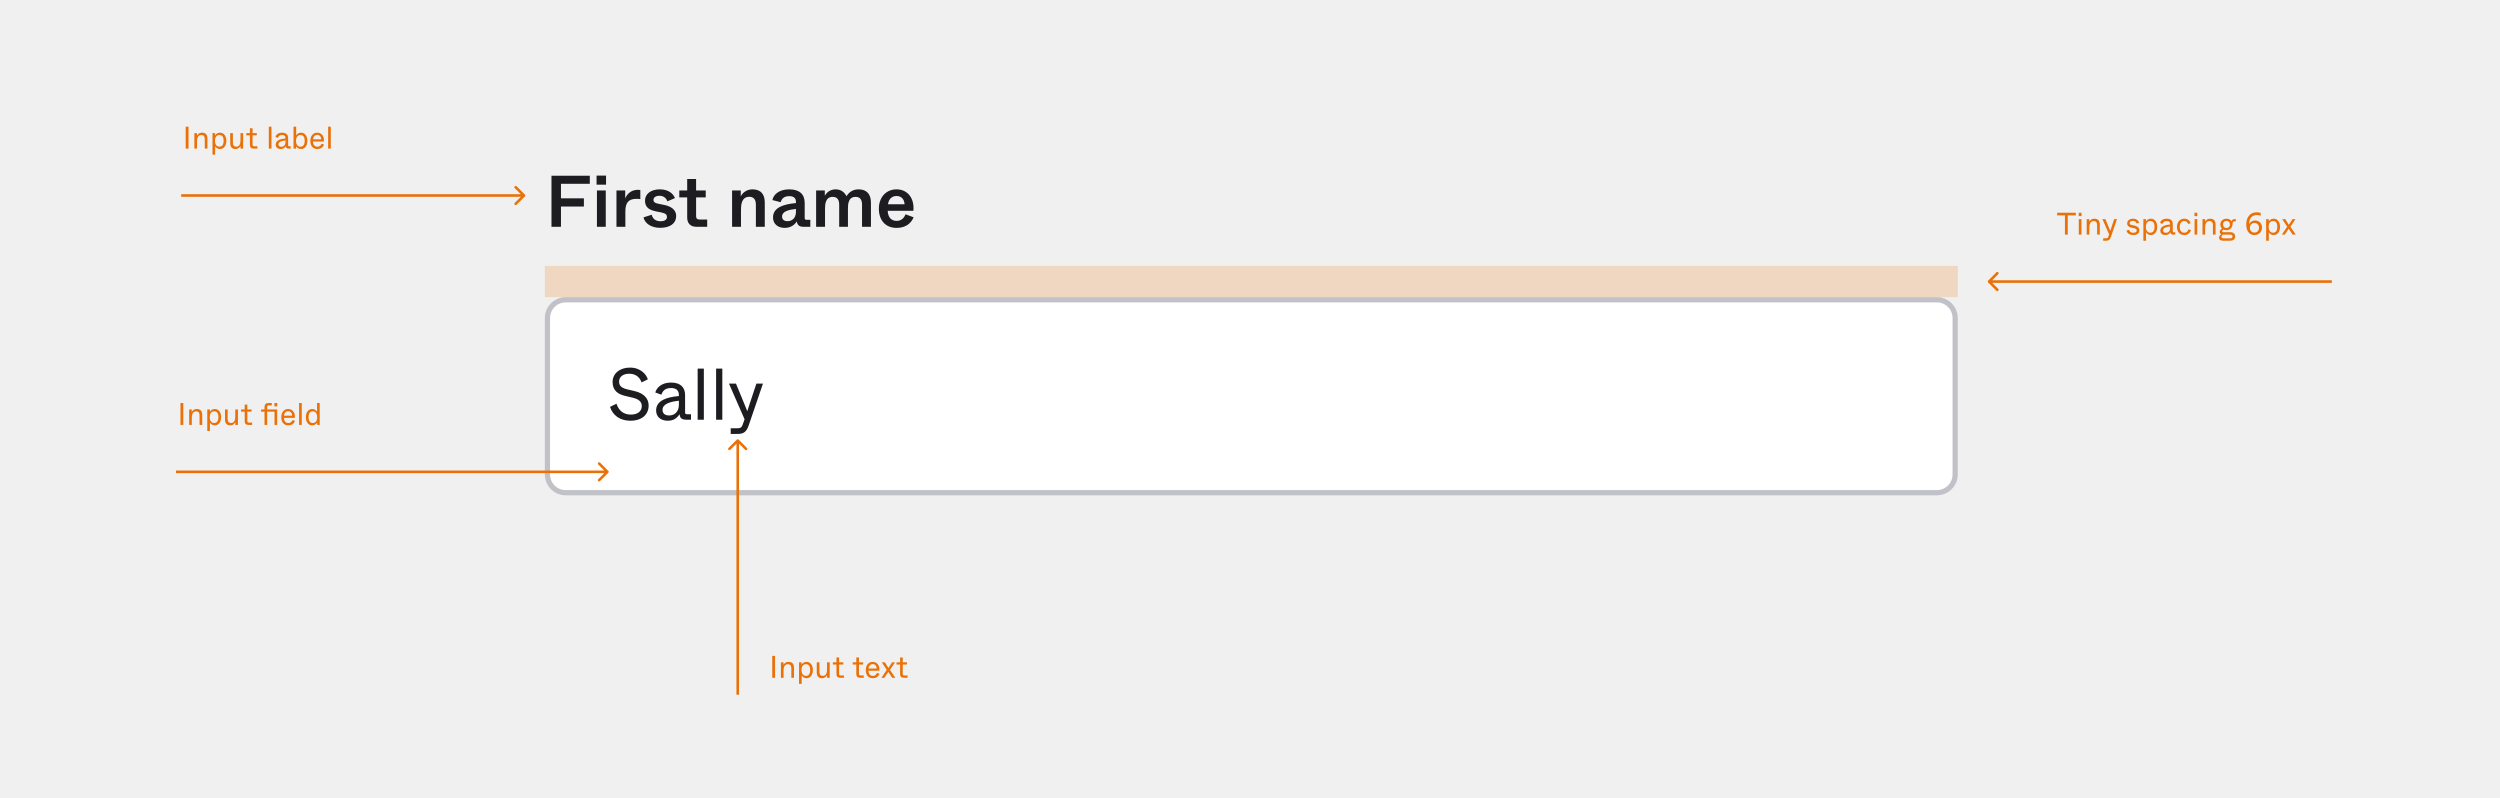
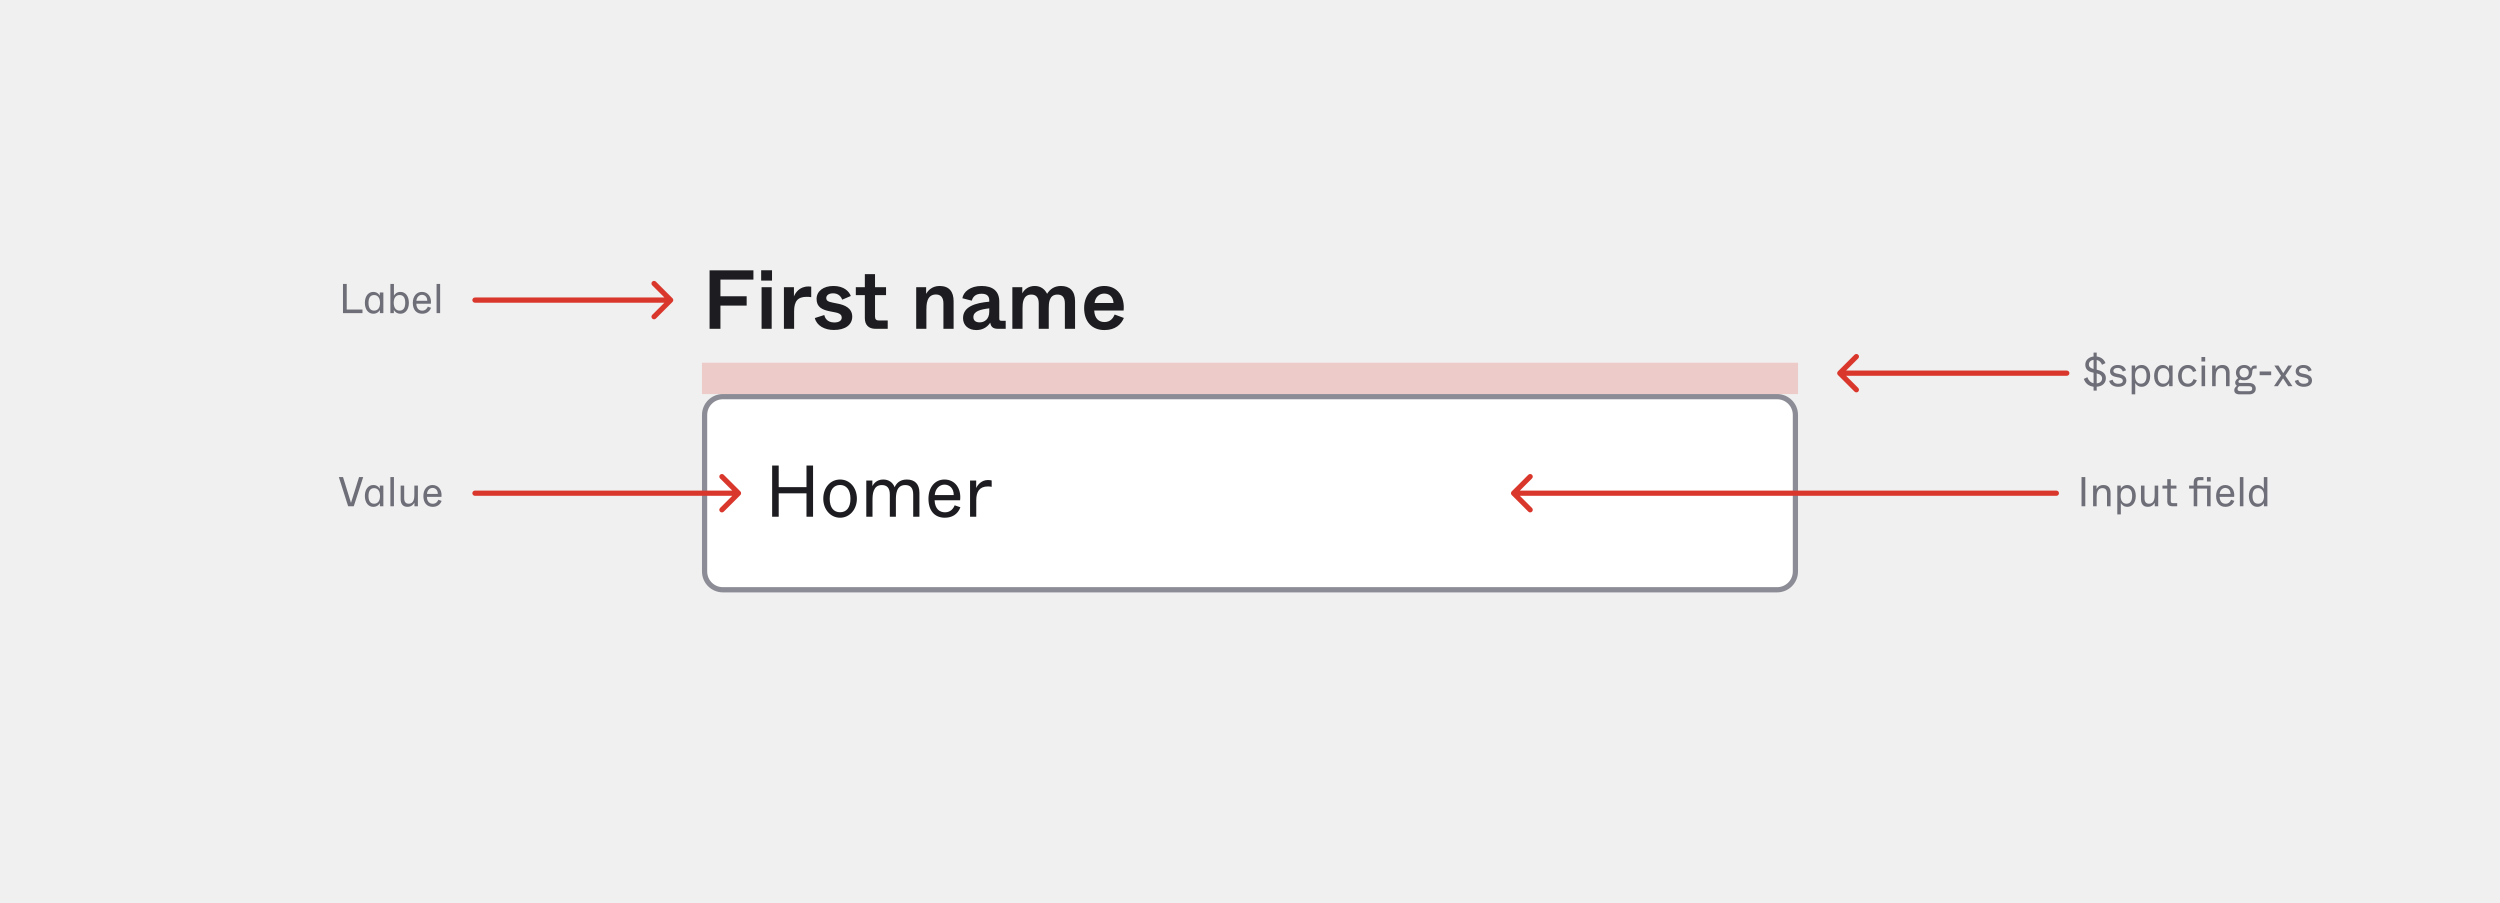
- <svg xmlns="http://www.w3.org/2000/svg" viewBox="0 0 959 306" fill="none">
-   <rect x="210" y="115" width="540" height="74" rx="7" fill="#fff" />
-   <path d="M241.792 161.392C246.328 161.392 248.82 158.956 248.82 155.54C248.82 152.572 246.58 150.752 243.444 150.024L240.7 149.38C238.488 148.848 237.48 148.064 237.48 146.384C237.48 144.62 238.936 143.36 241.344 143.36C244.536 143.36 245.684 145.488 246.104 146.692L248.512 145.516C247.952 143.696 245.824 141.008 241.652 141.008C237.676 141.008 234.988 143.332 234.988 146.524C234.988 149.8 237.004 151.228 239.916 151.9L242.548 152.516C244.984 153.076 246.188 154.056 246.188 155.764C246.188 157.724 244.648 159.04 241.96 159.04C238.88 159.04 237.256 157.164 236.472 154.868L234.008 156.072C234.96 159.124 237.62 161.392 241.792 161.392ZM256.163 161.392C258.319 161.392 259.635 160.468 260.671 158.9C260.839 160.048 261.147 161 263.247 161H265.067V158.9H263.611C262.967 158.9 262.799 158.732 262.799 158.088V151.508C262.799 148.652 261.091 146.748 257.395 146.748C253.783 146.748 251.879 148.708 251.375 150.556L253.699 151.396C254.063 150.36 254.819 148.848 257.367 148.848C259.495 148.848 260.419 149.856 260.419 151.536V151.928C255.911 152.292 251.683 153.608 251.683 157.416C251.683 159.88 253.419 161.392 256.163 161.392ZM256.723 159.376C254.987 159.376 254.147 158.536 254.147 157.22C254.147 154.952 257.031 154.084 260.419 153.72V155.26C260.419 158.144 258.543 159.376 256.723 159.376ZM267.618 161H269.998V141.4H267.618V161ZM274.7 161H277.08V141.4H274.7V161ZM290.154 147.14L287.634 154.728C287.074 156.408 286.906 156.912 286.654 157.724C286.374 156.996 286.15 156.436 285.282 154.336L282.314 147.14H279.626L285.618 160.832L284.834 163.044C284.47 164.08 283.854 164.276 282.93 164.276H280.298V166.46H282.93C285.366 166.46 286.374 165.648 287.298 162.904L292.674 147.14H290.154Z" fill="#1D1D21" />
-   <rect x="210" y="115" width="540" height="74" rx="7" stroke="#C1C1C8" stroke-width="2" />
-   <path d="M211.548 87H215.188V79.216H223.98V76.08H215.188V70.508H226.248V67.4H211.548V87ZM228.842 70.844H232.482V67.372H228.842V70.844ZM228.982 87H232.37V73.056H228.982V87ZM236.474 87H239.89V81.12C239.89 77.704 241.15 76.276 244.118 76.276C244.622 76.276 245.126 76.304 245.63 76.388V72.888C245.378 72.832 245.098 72.804 244.706 72.804C241.598 72.804 240.282 75.016 239.834 76.136V73.056H236.474V87ZM253.22 87.392C257.112 87.392 259.38 85.628 259.38 82.912C259.38 80.056 256.804 78.992 254.592 78.572L252.8 78.208C251.12 77.9 250.672 77.452 250.672 76.668C250.672 75.828 251.428 75.1 252.968 75.1C254.704 75.1 255.628 76.164 256.02 77.228L258.904 75.996C258.316 74.428 256.58 72.636 253.08 72.636C249.72 72.636 247.424 74.372 247.424 76.976C247.424 79.692 249.216 80.616 251.932 81.148L253.78 81.512C255.432 81.848 255.852 82.464 255.852 83.248C255.852 84.228 254.984 84.872 253.36 84.872C250.84 84.872 250.168 83.164 250 82.38L246.836 83.388C247.452 85.936 250.084 87.392 253.22 87.392ZM267.133 87H271.277V84.2H268.309C267.413 84.2 267.021 83.808 267.021 82.912V75.716H270.717V73.056H267.021V68.66H263.605V73.056H260.581V75.716H263.605V83.444C263.605 85.656 264.865 87 267.133 87ZM280.826 87H284.242V80.644C284.242 78.936 284.298 75.492 287.434 75.492C288.974 75.492 289.954 76.388 289.954 78.488V87H293.37V77.732C293.37 74.68 291.998 72.636 288.666 72.636C285.95 72.636 284.606 74.456 284.158 75.268V73.056H280.826V87ZM300.981 87.42C303.333 87.42 304.817 86.244 305.657 84.928C305.825 86.16 306.441 87 308.205 87H310.837V84.312H309.521C308.793 84.312 308.681 84.144 308.681 83.472V77.844C308.681 74.428 306.581 72.636 302.745 72.636C298.825 72.636 296.641 74.68 296.305 76.752L299.469 77.564C299.805 76.332 300.673 75.24 302.745 75.24C304.537 75.24 305.321 76.052 305.321 77.424V77.9C300.701 78.32 296.529 79.524 296.529 83.416C296.529 85.88 298.377 87.42 300.981 87.42ZM302.101 84.844C300.701 84.844 300.001 84.144 300.001 83.08C300.001 81.092 302.437 80.476 305.321 80.14V81.26C305.321 83.752 303.753 84.844 302.101 84.844ZM313.064 87H316.48V80.112C316.48 78.488 316.592 75.52 319.42 75.52C320.904 75.52 321.912 76.332 321.912 78.488V87H325.272V80.112C325.272 78.488 325.328 75.52 328.184 75.52C329.696 75.52 330.676 76.332 330.676 78.488V87H334.092V77.704C334.092 74.204 332.188 72.636 329.388 72.636C327.176 72.636 325.72 73.672 324.712 75.268C323.928 73.672 322.528 72.636 320.568 72.636C318.58 72.636 317.152 73.7 316.396 75.1V73.056H313.064V87ZM343.936 87.42C347.604 87.42 349.564 85.516 350.46 83.36L347.38 82.212C346.876 83.388 345.952 84.732 343.964 84.732C342.172 84.732 340.66 83.696 340.52 80.868H350.376C350.824 76.248 348.332 72.636 343.88 72.636C340.016 72.636 337.132 75.576 337.132 80.028C337.132 84.676 339.82 87.42 343.936 87.42ZM340.632 78.348C340.884 76.332 342.2 75.184 343.88 75.184C345.644 75.184 346.876 76.304 346.988 78.348H340.632Z" fill="#1D1D21" />
-   <path d="M282.5 266L282.5 266.5 283.5 266.5 283.5 266 282.5 266zM283.354 168.646C283.158 168.451 282.842 168.451 282.646 168.646L279.464 171.828C279.269 172.024 279.269 172.34 279.464 172.536 279.66 172.731 279.976 172.731 280.172 172.536L283 169.707 285.828 172.536C286.024 172.731 286.34 172.731 286.536 172.536 286.731 172.34 286.731 172.024 286.536 171.828L283.354 168.646zM283.5 266L283.5 169 282.5 169 282.5 266 283.5 266zM296.236 260H297.316V251.6H296.236V260zM299.559 260H300.579V257.48C300.579 256.604 300.615 254.792 302.247 254.792 303.039 254.792 303.555 255.248 303.555 256.364V260H304.575V256.124C304.575 254.804 303.975 253.892 302.499 253.892 301.215 253.892 300.639 254.804 300.555 255.068V254.06H299.559V260zM306.508 262.34H307.528V260.24 259.076C307.816 259.58 308.368 260.168 309.412 260.168 310.78 260.168 311.824 258.98 311.824 257.024 311.824 255.068 310.78 253.892 309.412 253.892 308.368 253.892 307.792 254.468 307.504 254.972V254.06H306.508V262.34zM309.148 259.268C308.176 259.268 307.468 258.512 307.468 257.012 307.468 255.512 308.176 254.792 309.148 254.792 310.096 254.792 310.78 255.356 310.78 257.012 310.78 258.668 310.096 259.268 309.148 259.268zM315.295 260.168C316.531 260.168 317.095 259.292 317.275 258.968V260H318.271V254.06H317.251V256.58C317.251 257.492 317.227 259.268 315.619 259.268 314.839 259.268 314.335 258.812 314.335 257.696V254.06H313.315V257.936C313.315 259.256 313.903 260.168 315.295 260.168zM322.353 260H323.721V259.1H322.485C322.065 259.1 321.885 258.92 321.885 258.5V254.924H323.505V254.06H321.885V252.2H320.865V254.06H319.485V254.924H320.865V258.56C320.865 259.544 321.369 260 322.353 260zM329.97 260H331.338V259.1H330.102C329.682 259.1 329.502 258.92 329.502 258.5V254.924H331.122V254.06H329.502V252.2H328.482V254.06H327.102V254.924H328.482V258.56C328.482 259.544 328.986 260 329.97 260zM334.815 260.168C335.931 260.168 336.927 259.664 337.371 258.452L336.435 258.128C336.279 258.512 335.859 259.28 334.851 259.28 334.023 259.28 333.195 258.8 333.135 257.3H337.323C337.551 255.356 336.483 253.892 334.755 253.892 333.243 253.892 332.127 255.104 332.127 257.06 332.127 259.076 333.195 260.168 334.815 260.168zM333.159 256.448C333.243 255.368 333.975 254.732 334.755 254.732 335.571 254.732 336.279 255.32 336.279 256.448H333.159zM338.119 260H339.235L339.991 258.872 340.747 257.732C340.915 257.996 341.047 258.2 341.491 258.872L342.235 260H343.459L341.395 256.976 343.339 254.06H342.211L341.563 255.08C341.107 255.788 340.963 256.004 340.795 256.244 340.651 256.004 340.519 255.788 340.075 255.08L339.427 254.06H338.239L340.159 256.964 338.119 260zM346.763 260H348.131V259.1H346.895C346.475 259.1 346.295 258.92 346.295 258.5V254.924H347.915V254.06H346.295V252.2H345.275V254.06H343.895V254.924H345.275V258.56C345.275 259.544 345.779 260 346.763 260zM68 180.5L67.5 180.5 67.5 181.5 68 181.5 68 180.5zM233.354 181.354C233.549 181.158 233.549 180.842 233.354 180.646L230.172 177.464C229.976 177.269 229.66 177.269 229.464 177.464 229.269 177.66 229.269 177.976 229.464 178.172L232.293 181 229.464 183.828C229.269 184.024 229.269 184.34 229.464 184.536 229.66 184.731 229.976 184.731 230.172 184.536L233.354 181.354zM68 181.5L233 181.5 233 180.5 68 180.5 68 181.5zM69.236 163H70.316V154.6H69.236V163zM72.559 163H73.579V160.48C73.579 159.604 73.615 157.792 75.247 157.792 76.039 157.792 76.555 158.248 76.555 159.364V163H77.575V159.124C77.575 157.804 76.975 156.892 75.499 156.892 74.215 156.892 73.639 157.804 73.555 158.068V157.06H72.559V163zM79.508 165.34H80.528V163.24 162.076C80.816 162.58 81.368 163.168 82.412 163.168 83.78 163.168 84.824 161.98 84.824 160.024 84.824 158.068 83.78 156.892 82.412 156.892 81.368 156.892 80.792 157.468 80.504 157.972V157.06H79.508V165.34zM82.148 162.268C81.176 162.268 80.468 161.512 80.468 160.012 80.468 158.512 81.176 157.792 82.148 157.792 83.096 157.792 83.78 158.356 83.78 160.012 83.78 161.668 83.096 162.268 82.148 162.268zM88.295 163.168C89.531 163.168 90.095 162.292 90.275 161.968V163H91.271V157.06H90.251V159.58C90.251 160.492 90.227 162.268 88.619 162.268 87.839 162.268 87.335 161.812 87.335 160.696V157.06H86.315V160.936C86.315 162.256 86.903 163.168 88.295 163.168zM95.353 163H96.721V162.1H95.485C95.065 162.1 94.885 161.92 94.885 161.5V157.924H96.505V157.06H94.885V155.2H93.865V157.06H92.485V157.924H93.865V161.56C93.865 162.544 94.369 163 95.353 163zM106.33 157.06H102.49V156.1C102.49 155.68 102.67 155.5 103.09 155.5H104.266V154.6H102.97C101.986 154.6 101.47 155.068 101.47 156.172V157.06H100.15V157.924H101.47V163H102.49V157.924H105.31V163H106.33V157.06zM105.274 154.6V155.896H106.354V154.6H105.274zM110.592 163.168C111.708 163.168 112.704 162.664 113.148 161.452L112.212 161.128C112.056 161.512 111.636 162.28 110.628 162.28 109.8 162.28 108.972 161.8 108.912 160.3H113.1C113.328 158.356 112.26 156.892 110.532 156.892 109.02 156.892 107.904 158.104 107.904 160.06 107.904 162.076 108.972 163.168 110.592 163.168zM108.936 159.448C109.02 158.368 109.752 157.732 110.532 157.732 111.348 157.732 112.056 158.32 112.056 159.448H108.936zM114.735 163H115.755V154.6H114.735V163zM119.738 163.168C120.782 163.168 121.358 162.592 121.646 162.088V163H122.642V154.6H121.622V156.82 157.984C121.334 157.48 120.782 156.892 119.738 156.892 118.37 156.892 117.326 158.08 117.326 160.036 117.326 161.992 118.37 163.168 119.738 163.168zM120.002 162.268C119.054 162.268 118.37 161.704 118.37 160.048 118.37 158.392 119.054 157.792 120.002 157.792 120.974 157.792 121.682 158.548 121.682 160.048 121.682 161.548 120.974 162.268 120.002 162.268zM70 74.5L69.5 74.5 69.5 75.5 70 75.5 70 74.5zM201.354 75.353C201.549 75.158 201.549 74.842 201.354 74.646L198.172 71.465C197.976 71.269 197.66 71.269 197.464 71.465 197.269 71.66 197.269 71.976 197.464 72.172L200.293 75 197.464 77.828C197.269 78.024 197.269 78.34 197.464 78.535 197.66 78.731 197.976 78.731 198.172 78.535L201.354 75.353zM70 75.5L201 75.5 201 74.5 70 74.5 70 75.5zM894 107.5L894.5 107.5 894.5 108.5 894 108.5 894 107.5zM762.646 108.354C762.451 108.158 762.451 107.842 762.646 107.646L765.828 104.464C766.024 104.269 766.34 104.269 766.536 104.464 766.731 104.66 766.731 104.976 766.536 105.172L763.707 108 766.536 110.828C766.731 111.024 766.731 111.34 766.536 111.536 766.34 111.731 766.024 111.731 765.828 111.536L762.646 108.354zM894 108.5L763 108.5 763 107.5 894 107.5 894 108.5zM71.236 57H72.316V48.6H71.236V57zM74.559 57H75.579V54.48C75.579 53.604 75.615 51.792 77.247 51.792 78.039 51.792 78.555 52.248 78.555 53.364V57H79.575V53.124C79.575 51.804 78.975 50.892 77.499 50.892 76.215 50.892 75.639 51.804 75.555 52.068V51.06H74.559V57zM81.508 59.34H82.528V57.24 56.076C82.816 56.58 83.368 57.168 84.412 57.168 85.78 57.168 86.824 55.98 86.824 54.024 86.824 52.068 85.78 50.892 84.412 50.892 83.368 50.892 82.792 51.468 82.504 51.972V51.06H81.508V59.34zM84.148 56.268C83.176 56.268 82.468 55.512 82.468 54.012 82.468 52.512 83.176 51.792 84.148 51.792 85.096 51.792 85.78 52.356 85.78 54.012 85.78 55.668 85.096 56.268 84.148 56.268zM90.295 57.168C91.531 57.168 92.095 56.292 92.275 55.968V57H93.271V51.06H92.251V53.58C92.251 54.492 92.227 56.268 90.619 56.268 89.839 56.268 89.335 55.812 89.335 54.696V51.06H88.315V54.936C88.315 56.256 88.903 57.168 90.295 57.168zM97.353 57H98.721V56.1H97.485C97.065 56.1 96.885 55.92 96.885 55.5V51.924H98.505V51.06H96.885V49.2H95.865V51.06H94.485V51.924H95.865V55.56C95.865 56.544 96.369 57 97.353 57zM103.117 57H104.137V48.6H103.117V57zM107.689 57.168C108.613 57.168 109.177 56.772 109.621 56.1 109.693 56.592 109.825 57 110.725 57H111.505V56.1H110.881C110.605 56.1 110.533 56.028 110.533 55.752V52.932C110.533 51.708 109.801 50.892 108.217 50.892 106.669 50.892 105.853 51.732 105.637 52.524L106.633 52.884C106.789 52.44 107.113 51.792 108.205 51.792 109.117 51.792 109.513 52.224 109.513 52.944V53.112C107.581 53.268 105.769 53.832 105.769 55.464 105.769 56.52 106.513 57.168 107.689 57.168zM107.929 56.304C107.185 56.304 106.825 55.944 106.825 55.38 106.825 54.408 108.061 54.036 109.513 53.88V54.54C109.513 55.776 108.709 56.304 107.929 56.304zM115.502 57.168C116.87 57.168 117.914 55.98 117.914 54.024 117.914 52.068 116.87 50.892 115.502 50.892 114.458 50.892 113.906 51.468 113.618 51.972V50.82 48.6H112.598V57H113.594V56.076C113.882 56.58 114.458 57.168 115.502 57.168zM115.238 56.268C114.266 56.268 113.558 55.512 113.558 54.012 113.558 52.512 114.266 51.792 115.238 51.792 116.186 51.792 116.87 52.356 116.87 54.012 116.87 55.668 116.186 56.268 115.238 56.268zM121.732 57.168C122.848 57.168 123.844 56.664 124.288 55.452L123.352 55.128C123.196 55.512 122.776 56.28 121.768 56.28 120.94 56.28 120.112 55.8 120.052 54.3H124.24C124.468 52.356 123.4 50.892 121.672 50.892 120.16 50.892 119.044 52.104 119.044 54.06 119.044 56.076 120.112 57.168 121.732 57.168zM120.076 53.448C120.16 52.368 120.892 51.732 121.672 51.732 122.488 51.732 123.196 52.32 123.196 53.448H120.076zM125.875 57H126.895V48.6H125.875V57zM792.108 90H793.188V82.62H796.296V81.6H789.12V82.62H792.108V90zM797.39 82.896H798.47V81.6H797.39V82.896zM797.426 90H798.446V84.06H797.426V90zM800.461 90H801.481V87.48C801.481 86.604 801.517 84.792 803.149 84.792 803.941 84.792 804.457 85.248 804.457 86.364V90H805.477V86.124C805.477 84.804 804.877 83.892 803.401 83.892 802.117 83.892 801.541 84.804 801.457 85.068V84.06H800.461V90zM810.998 84.06L809.918 87.312C809.678 88.032 809.606 88.248 809.498 88.596 809.378 88.284 809.282 88.044 808.91 87.144L807.638 84.06H806.486L809.054 89.928 808.718 90.876C808.562 91.32 808.298 91.404 807.902 91.404H806.774V92.34H807.902C808.946 92.34 809.378 91.992 809.774 90.816L812.078 84.06H810.998zM818.309 90.168C819.809 90.168 820.673 89.46 820.673 88.344 820.673 86.988 819.269 86.628 818.669 86.508L817.985 86.376C817.133 86.208 816.941 85.968 816.941 85.572 816.941 85.14 817.325 84.732 818.153 84.732 819.161 84.732 819.497 85.368 819.641 85.764L820.565 85.428C820.325 84.648 819.629 83.892 818.153 83.892 816.989 83.892 815.981 84.612 815.981 85.68 815.981 86.808 816.845 87.18 817.829 87.372L818.513 87.504C819.377 87.672 819.653 87.984 819.653 88.428 819.653 88.992 819.173 89.292 818.309 89.292 817.373 89.292 816.893 88.848 816.713 88.14L815.729 88.464C815.993 89.604 817.097 90.168 818.309 90.168zM822.199 92.34H823.219V90.24 89.076C823.507 89.58 824.059 90.168 825.103 90.168 826.471 90.168 827.515 88.98 827.515 87.024 827.515 85.068 826.471 83.892 825.103 83.892 824.059 83.892 823.483 84.468 823.195 84.972V84.06H822.199V92.34zM824.839 89.268C823.867 89.268 823.159 88.512 823.159 87.012 823.159 85.512 823.867 84.792 824.839 84.792 825.787 84.792 826.471 85.356 826.471 87.012 826.471 88.668 825.787 89.268 824.839 89.268zM830.626 90.168C831.55 90.168 832.114 89.772 832.558 89.1 832.63 89.592 832.762 90 833.662 90H834.442V89.1H833.818C833.542 89.1 833.47 89.028 833.47 88.752V85.932C833.47 84.708 832.738 83.892 831.154 83.892 829.606 83.892 828.79 84.732 828.574 85.524L829.57 85.884C829.726 85.44 830.05 84.792 831.142 84.792 832.054 84.792 832.45 85.224 832.45 85.944V86.112C830.518 86.268 828.706 86.832 828.706 88.464 828.706 89.52 829.45 90.168 830.626 90.168zM830.866 89.304C830.122 89.304 829.762 88.944 829.762 88.38 829.762 87.408 830.998 87.036 832.45 86.88V87.54C832.45 88.776 831.646 89.304 830.866 89.304zM837.899 90.168C839.231 90.168 840.095 89.388 840.479 88.284L839.519 87.948C839.327 88.596 838.883 89.268 837.899 89.268 836.915 89.268 836.147 88.548 836.147 87.024 836.147 85.536 836.939 84.792 837.887 84.792 838.751 84.792 839.183 85.356 839.375 85.92L840.323 85.608C840.047 84.684 839.231 83.892 837.887 83.892 836.243 83.892 835.079 85.188 835.079 87.024 835.079 88.944 836.183 90.168 837.899 90.168zM841.804 82.896H842.884V81.6H841.804V82.896zM841.84 90H842.86V84.06H841.84V90zM844.875 90H845.895V87.48C845.895 86.604 845.931 84.792 847.563 84.792 848.355 84.792 848.871 85.248 848.871 86.364V90H849.891V86.124C849.891 84.804 849.291 83.892 847.815 83.892 846.531 83.892 845.955 84.804 845.871 85.068V84.06H844.875V90zM852.784 92.34H855.556C856.564 92.34 857.416 91.812 857.416 90.708 857.416 89.712 856.672 89.064 855.532 89.064H852.94C852.52 89.064 852.436 88.848 852.436 88.656 852.436 88.44 852.652 88.212 852.976 88.068 853.3 88.26 853.672 88.296 854.08 88.296 855.4 88.296 856.3 87.42 856.396 86.076L856.42 85.752C856.468 85.056 856.672 84.924 857.212 84.924H857.668V84.06H857.032C856.456 84.06 856.18 84.456 856.06 84.912 855.808 84.492 855.184 83.892 854.08 83.892 852.712 83.892 851.716 84.864 851.716 86.1 851.716 86.844 852.04 87.384 852.376 87.684 851.992 87.96 851.5 88.356 851.5 88.944 851.5 89.412 851.692 89.688 852.028 89.892 851.668 90.096 851.236 90.54 851.236 91.14 851.236 91.836 851.644 92.34 852.784 92.34zM854.08 87.456C853.276 87.456 852.748 86.916 852.748 86.1 852.748 85.284 853.276 84.732 854.08 84.732 854.884 84.732 855.412 85.284 855.412 86.1 855.412 86.916 854.884 87.456 854.08 87.456zM853.132 91.428C852.508 91.428 852.172 91.296 852.172 90.804 852.172 90.396 852.436 90.132 852.64 90H855.448C855.916 90 856.384 90.096 856.384 90.708 856.384 91.32 855.916 91.428 855.448 91.428H853.132zM864.793 90.168C866.713 90.168 867.709 88.8 867.709 87.252 867.709 85.812 866.725 84.576 865.033 84.576 864.001 84.576 863.101 85.152 862.741 86.076 862.729 83.592 864.037 82.488 865.741 82.488 866.293 82.488 866.785 82.596 867.217 82.752V81.672C866.785 81.516 866.137 81.432 865.717 81.432 862.957 81.432 861.661 83.508 861.661 86.088 861.661 88.8 862.957 90.168 864.793 90.168zM864.805 89.208C863.809 89.208 863.041 88.488 863.041 87.372 863.041 86.256 863.809 85.536 864.805 85.536 865.777 85.536 866.569 86.256 866.569 87.372 866.569 88.488 865.777 89.208 864.805 89.208zM869.297 92.34H870.317V90.24 89.076C870.605 89.58 871.157 90.168 872.201 90.168 873.569 90.168 874.613 88.98 874.613 87.024 874.613 85.068 873.569 83.892 872.201 83.892 871.157 83.892 870.581 84.468 870.293 84.972V84.06H869.297V92.34zM871.937 89.268C870.965 89.268 870.257 88.512 870.257 87.012 870.257 85.512 870.965 84.792 871.937 84.792 872.885 84.792 873.569 85.356 873.569 87.012 873.569 88.668 872.885 89.268 871.937 89.268zM875.326 90H876.442L877.198 88.872 877.954 87.732C878.122 87.996 878.254 88.2 878.698 88.872L879.442 90H880.666L878.602 86.976 880.546 84.06H879.418L878.77 85.08C878.314 85.788 878.17 86.004 878.002 86.244 877.858 86.004 877.726 85.788 877.282 85.08L876.634 84.06H875.446L877.366 86.964 875.326 90z" fill="#E97107" />
-   <path opacity="0.2" fill="#E97107" d="M209 102H751V114H209z" />
+ <svg xmlns="http://www.w3.org/2000/svg" viewBox="0 0 958 346" fill="none">
+   <path d="M271.912 126H276.072V117.104H286.12V113.52H276.072V107.152H288.712V103.6H271.912V126ZM291.677 107.536H295.837V103.568H291.677V107.536ZM291.837 126H295.709V110.064H291.837V126ZM300.399 126H304.303V119.28C304.303 115.376 305.743 113.744 309.135 113.744C309.711 113.744 310.287 113.776 310.863 113.872V109.872C310.575 109.808 310.255 109.776 309.807 109.776C306.255 109.776 304.751 112.304 304.239 113.584V110.064H300.399V126ZM319.537 126.448C323.985 126.448 326.577 124.432 326.577 121.328C326.577 118.064 323.633 116.848 321.105 116.368L319.057 115.952C317.137 115.6 316.625 115.088 316.625 114.192C316.625 113.232 317.489 112.4 319.249 112.4C321.233 112.4 322.289 113.616 322.737 114.832L326.033 113.424C325.361 111.632 323.377 109.584 319.377 109.584C315.537 109.584 312.913 111.568 312.913 114.544C312.913 117.648 314.961 118.704 318.065 119.312L320.177 119.728C322.065 120.112 322.545 120.816 322.545 121.712C322.545 122.832 321.553 123.568 319.697 123.568C316.817 123.568 316.049 121.616 315.857 120.72L312.241 121.872C312.945 124.784 315.953 126.448 319.537 126.448ZM335.438 126H340.174V122.8H336.782C335.758 122.8 335.31 122.352 335.31 121.328V113.104H339.534V110.064H335.31V105.04H331.406V110.064H327.95V113.104H331.406V121.936C331.406 124.464 332.846 126 335.438 126ZM351.087 126H354.991V118.736C354.991 116.784 355.055 112.848 358.639 112.848C360.399 112.848 361.519 113.872 361.519 116.272V126H365.423V115.408C365.423 111.92 363.855 109.584 360.047 109.584C356.943 109.584 355.407 111.664 354.895 112.592V110.064H351.087V126ZM374.121 126.48C376.809 126.48 378.505 125.136 379.465 123.632C379.657 125.04 380.361 126 382.377 126H385.385V122.928H383.881C383.049 122.928 382.921 122.736 382.921 121.968V115.536C382.921 111.632 380.521 109.584 376.137 109.584C371.657 109.584 369.161 111.92 368.777 114.288L372.393 115.216C372.777 113.808 373.769 112.56 376.137 112.56C378.185 112.56 379.081 113.488 379.081 115.056V115.6C373.801 116.08 369.033 117.456 369.033 121.904C369.033 124.72 371.145 126.48 374.121 126.48ZM375.401 123.536C373.801 123.536 373.001 122.736 373.001 121.52C373.001 119.248 375.785 118.544 379.081 118.16V119.44C379.081 122.288 377.289 123.536 375.401 123.536ZM387.931 126H391.835V118.128C391.835 116.272 391.963 112.88 395.195 112.88C396.891 112.88 398.043 113.808 398.043 116.272V126H401.883V118.128C401.883 116.272 401.947 112.88 405.211 112.88C406.939 112.88 408.059 113.808 408.059 116.272V126H411.963V115.376C411.963 111.376 409.787 109.584 406.587 109.584C404.059 109.584 402.395 110.768 401.243 112.592C400.347 110.768 398.747 109.584 396.507 109.584C394.235 109.584 392.603 110.8 391.739 112.4V110.064H387.931V126ZM423.212 126.48C427.404 126.48 429.644 124.304 430.668 121.84L427.148 120.528C426.572 121.872 425.516 123.408 423.244 123.408C421.196 123.408 419.468 122.224 419.308 118.992H430.572C431.084 113.712 428.236 109.584 423.148 109.584C418.732 109.584 415.436 112.944 415.436 118.032C415.436 123.344 418.508 126.48 423.212 126.48ZM419.436 116.112C419.724 113.808 421.228 112.496 423.148 112.496C425.164 112.496 426.572 113.776 426.7 116.112H419.436Z" fill="#1D1D21" />
+   <rect x="270" y="152" width="418" height="74" rx="7" fill="#fff" />
+   <path d="M295.884 198H298.404V189.04H309.044V198H311.564V178.4H309.044V186.66H298.404V178.4H295.884V198ZM321.919 198.392C325.559 198.392 328.359 195.256 328.359 191.084C328.359 186.912 325.671 183.748 321.919 183.748C318.167 183.748 315.479 186.912 315.479 191.084C315.479 195.256 318.279 198.392 321.919 198.392ZM321.919 196.292C319.567 196.292 317.943 194.612 317.943 191.112C317.943 187.612 319.567 185.848 321.919 185.848C324.271 185.848 325.895 187.612 325.895 191.112C325.895 194.612 324.271 196.292 321.919 196.292ZM331.965 198H334.345V191.56C334.345 189.572 334.513 185.876 337.901 185.876C339.749 185.876 340.981 186.828 340.981 189.516V198H343.305V191.56C343.305 189.572 343.389 185.876 346.889 185.876C348.737 185.876 349.941 186.828 349.941 189.516V198H352.321V188.816C352.321 185.596 350.641 183.748 347.477 183.748C344.537 183.748 343.305 185.568 342.829 186.716C342.129 184.84 340.505 183.748 338.461 183.748C335.969 183.748 334.793 185.344 334.289 186.24V184.14H331.965V198ZM362.057 198.392C364.661 198.392 366.985 197.216 368.021 194.388L365.837 193.632C365.473 194.528 364.493 196.32 362.141 196.32C360.209 196.32 358.277 195.2 358.137 191.7H367.909C368.441 187.164 365.949 183.748 361.917 183.748C358.389 183.748 355.785 186.576 355.785 191.14C355.785 195.844 358.277 198.392 362.057 198.392ZM358.193 189.712C358.389 187.192 360.097 185.708 361.917 185.708C363.821 185.708 365.473 187.08 365.473 189.712H358.193ZM371.723 198H374.103V191.644C374.103 188.396 375.391 186.408 378.527 186.408C379.087 186.408 379.563 186.464 380.011 186.548V184.112C379.675 184.028 379.255 183.944 378.583 183.944C375.951 183.944 374.523 185.988 374.075 187.024V184.14H371.723V198Z" fill="#1D1D21" />
+   <rect x="270" y="152" width="418" height="74" rx="7" stroke="#8C8C96" stroke-width="2" />
+   <path opacity="0.2" fill="#DA372C" d="M269 139H689V151H269z" />
+   <path d="M788 190C788.552 190 789 189.552 789 189C789 188.448 788.552 188 788 188L788 190ZM579.293 188.293C578.902 188.683 578.902 189.317 579.293 189.707L585.657 196.071C586.047 196.462 586.681 196.462 587.071 196.071C587.462 195.681 587.462 195.047 587.071 194.657L581.414 189L587.071 183.343C587.462 182.953 587.462 182.319 587.071 181.929C586.681 181.538 586.047 181.538 585.657 181.929L579.293 188.293ZM788 188L580 188L580 190L788 190L788 188Z" fill="#DA372C" />
+   <path d="M797.648 194H799.088V182.8H797.648V194ZM802.078 194H803.438V190.64C803.438 189.472 803.486 187.056 805.662 187.056C806.718 187.056 807.406 187.664 807.406 189.152V194H808.766V188.832C808.766 187.072 807.966 185.856 805.998 185.856C804.286 185.856 803.518 187.072 803.406 187.424V186.08H802.078V194ZM811.344 197.12H812.704V194.32V192.768C813.088 193.44 813.824 194.224 815.216 194.224C817.04 194.224 818.432 192.64 818.432 190.032C818.432 187.424 817.04 185.856 815.216 185.856C813.824 185.856 813.056 186.624 812.672 187.296V186.08H811.344V197.12ZM814.864 193.024C813.568 193.024 812.624 192.016 812.624 190.016C812.624 188.016 813.568 187.056 814.864 187.056C816.128 187.056 817.04 187.808 817.04 190.016C817.04 192.224 816.128 193.024 814.864 193.024ZM823.06 194.224C824.708 194.224 825.46 193.056 825.7 192.624V194H827.028V186.08H825.668V189.44C825.668 190.656 825.636 193.024 823.492 193.024C822.452 193.024 821.78 192.416 821.78 190.928V186.08H820.42V191.248C820.42 193.008 821.204 194.224 823.06 194.224ZM832.471 194H834.295V192.8H832.647C832.087 192.8 831.847 192.56 831.847 192V187.232H834.007V186.08H831.847V183.6H830.487V186.08H828.647V187.232H830.487V192.08C830.487 193.392 831.159 194 832.471 194ZM847.107 186.08H841.987V184.8C841.987 184.24 842.227 184 842.786 184H844.355V182.8H842.627C841.315 182.8 840.627 183.424 840.627 184.896V186.08H838.867V187.232H840.627V194H841.987V187.232H845.747V194H847.107V186.08ZM845.699 182.8V184.528H847.139V182.8H845.699ZM852.789 194.224C854.277 194.224 855.605 193.552 856.197 191.936L854.949 191.504C854.741 192.016 854.181 193.04 852.837 193.04C851.733 193.04 850.629 192.4 850.549 190.4H856.133C856.437 187.808 855.013 185.856 852.709 185.856C850.693 185.856 849.205 187.472 849.205 190.08C849.205 192.768 850.629 194.224 852.789 194.224ZM850.581 189.264C850.693 187.824 851.669 186.976 852.709 186.976C853.797 186.976 854.741 187.76 854.741 189.264H850.581ZM858.313 194H859.673V182.8H858.313V194ZM864.984 194.224C866.376 194.224 867.144 193.456 867.528 192.784V194H868.856V182.8H867.496V185.76V187.312C867.112 186.64 866.376 185.856 864.984 185.856C863.16 185.856 861.768 187.44 861.768 190.048C861.768 192.656 863.16 194.224 864.984 194.224ZM865.336 193.024C864.072 193.024 863.16 192.272 863.16 190.064C863.16 187.856 864.072 187.056 865.336 187.056C866.632 187.056 867.576 188.064 867.576 190.064C867.576 192.064 866.632 193.024 865.336 193.024Z" fill="#6E6E78" />
+   <path d="M792 144C792.552 144 793 143.552 793 143C793 142.448 792.552 142 792 142V144ZM704.293 142.293C703.902 142.683 703.902 143.317 704.293 143.707L710.657 150.071C711.047 150.462 711.681 150.462 712.071 150.071C712.462 149.681 712.462 149.047 712.071 148.657L706.414 143L712.071 137.343C712.462 136.953 712.462 136.319 712.071 135.929C711.681 135.538 711.047 135.538 710.657 135.929L704.293 142.293ZM792 142H705V144H792V142Z" fill="#DA372C" />
+   <path d="M802.256 149.68H803.456V148.208C805.728 148.032 806.976 146.72 806.976 144.896C806.976 143.2 805.712 142.24 803.936 141.792L803.456 141.664V137.952C804.752 138.208 805.264 139.2 805.472 139.792L806.8 139.136C806.512 138.192 805.472 136.832 803.456 136.608V135.12H802.256V136.608C800.352 136.832 799.088 138.064 799.088 139.712C799.088 141.568 800.24 142.384 801.888 142.736L802.256 142.816V146.848C801.008 146.576 800.256 145.664 799.888 144.544L798.528 145.2C799.024 146.768 800.288 147.952 802.256 148.192V149.68ZM802.256 141.392C801.008 141.072 800.464 140.592 800.464 139.632C800.464 138.72 801.136 138.032 802.256 137.904V139.968V141.392ZM803.456 146.912V144.848V143.088C804.848 143.408 805.52 144.032 805.52 145.024C805.52 146.064 804.768 146.784 803.456 146.912ZM811.672 148.224C813.672 148.224 814.824 147.28 814.824 145.792C814.824 143.984 812.952 143.504 812.152 143.344L811.24 143.168C810.104 142.944 809.848 142.624 809.848 142.096C809.848 141.52 810.36 140.976 811.464 140.976C812.808 140.976 813.256 141.824 813.448 142.352L814.68 141.904C814.36 140.864 813.432 139.856 811.464 139.856C809.912 139.856 808.568 140.816 808.568 142.24C808.568 143.744 809.72 144.24 811.032 144.496L811.944 144.672C813.096 144.896 813.464 145.312 813.464 145.904C813.464 146.656 812.824 147.056 811.672 147.056C810.424 147.056 809.784 146.464 809.544 145.52L808.232 145.952C808.584 147.472 810.056 148.224 811.672 148.224ZM816.86 151.12H818.22V148.32V146.768C818.604 147.44 819.34 148.224 820.732 148.224C822.556 148.224 823.948 146.64 823.948 144.032C823.948 141.424 822.556 139.856 820.732 139.856C819.34 139.856 818.572 140.624 818.188 141.296V140.08H816.86V151.12ZM820.38 147.024C819.084 147.024 818.14 146.016 818.14 144.016C818.14 142.016 819.084 141.056 820.38 141.056C821.644 141.056 822.556 141.808 822.556 144.016C822.556 146.224 821.644 147.024 820.38 147.024ZM828.671 148.224C830.063 148.224 830.831 147.456 831.215 146.784V148H832.543V140.08H831.183V141.312C830.799 140.64 830.063 139.856 828.671 139.856C826.847 139.856 825.455 141.44 825.455 144.048C825.455 146.656 826.847 148.224 828.671 148.224ZM829.023 147.024C827.759 147.024 826.847 146.272 826.847 144.064C826.847 141.856 827.759 141.056 829.023 141.056C830.319 141.056 831.263 142.064 831.263 144.064C831.263 146.064 830.319 147.024 829.023 147.024ZM838.387 148.224C840.163 148.224 841.315 147.184 841.827 145.712L840.547 145.264C840.291 146.128 839.699 147.024 838.387 147.024C837.075 147.024 836.051 146.064 836.051 144.032C836.051 142.048 837.107 141.056 838.371 141.056C839.523 141.056 840.099 141.808 840.355 142.56L841.619 142.144C841.251 140.912 840.163 139.856 838.371 139.856C836.179 139.856 834.627 141.584 834.627 144.032C834.627 146.592 836.099 148.224 838.387 148.224ZM843.593 138.528H845.033V136.8H843.593V138.528ZM843.641 148H845.001V140.08H843.641V148ZM847.688 148H849.048V144.64C849.048 143.472 849.096 141.056 851.272 141.056C852.328 141.056 853.016 141.664 853.016 143.152V148H854.376V142.832C854.376 141.072 853.576 139.856 851.608 139.856C849.896 139.856 849.128 141.072 849.016 141.424V140.08H847.688V148ZM858.233 151.12H861.929C863.273 151.12 864.409 150.416 864.409 148.944C864.409 147.616 863.417 146.752 861.897 146.752H858.441C857.881 146.752 857.769 146.464 857.769 146.208C857.769 145.92 858.057 145.616 858.489 145.424C858.921 145.68 859.417 145.728 859.961 145.728C861.721 145.728 862.921 144.56 863.049 142.768L863.081 142.336C863.145 141.408 863.417 141.232 864.137 141.232H864.745V140.08H863.897C863.129 140.08 862.761 140.608 862.601 141.216C862.265 140.656 861.433 139.856 859.961 139.856C858.137 139.856 856.809 141.152 856.809 142.8C856.809 143.792 857.241 144.512 857.689 144.912C857.177 145.28 856.521 145.808 856.521 146.592C856.521 147.216 856.777 147.584 857.225 147.856C856.745 148.128 856.169 148.72 856.169 149.52C856.169 150.448 856.713 151.12 858.233 151.12ZM859.961 144.608C858.889 144.608 858.185 143.888 858.185 142.8C858.185 141.712 858.889 140.976 859.961 140.976C861.033 140.976 861.737 141.712 861.737 142.8C861.737 143.888 861.033 144.608 859.961 144.608ZM858.697 149.904C857.865 149.904 857.417 149.728 857.417 149.072C857.417 148.528 857.769 148.176 858.041 148H861.785C862.409 148 863.033 148.128 863.033 148.944C863.033 149.76 862.409 149.904 861.785 149.904H858.697ZM865.901 143.776H870.317V142.336H865.901V143.776ZM871.367 148H872.855L873.863 146.496L874.871 144.976C875.095 145.328 875.271 145.6 875.863 146.496L876.855 148H878.487L875.735 143.968L878.327 140.08H876.823L875.959 141.44C875.351 142.384 875.159 142.672 874.935 142.992C874.743 142.672 874.567 142.384 873.975 141.44L873.111 140.08H871.527L874.087 143.952L871.367 148ZM882.813 148.224C884.813 148.224 885.965 147.28 885.965 145.792C885.965 143.984 884.093 143.504 883.293 143.344L882.381 143.168C881.245 142.944 880.989 142.624 880.989 142.096C880.989 141.52 881.501 140.976 882.605 140.976C883.949 140.976 884.397 141.824 884.589 142.352L885.821 141.904C885.501 140.864 884.573 139.856 882.605 139.856C881.053 139.856 879.709 140.816 879.709 142.24C879.709 143.744 880.861 144.24 882.173 144.496L883.085 144.672C884.237 144.896 884.605 145.312 884.605 145.904C884.605 146.656 883.965 147.056 882.813 147.056C881.565 147.056 880.925 146.464 880.685 145.52L879.373 145.952C879.725 147.472 881.197 148.224 882.813 148.224Z" fill="#6E6E78" />
+   <path d="M182 114C181.448 114 181 114.448 181 115C181 115.552 181.448 116 182 116V114ZM257.707 115.707C258.098 115.317 258.098 114.683 257.707 114.293L251.343 107.929C250.953 107.538 250.319 107.538 249.929 107.929C249.538 108.319 249.538 108.953 249.929 109.343L255.586 115L249.929 120.657C249.538 121.047 249.538 121.681 249.929 122.071C250.319 122.462 250.953 122.462 251.343 122.071L257.707 115.707ZM182 116H257V114H182V116Z" fill="#DA372C" />
+   <path d="M131.429 120H138.901V118.608H132.869V108.8H131.429V120ZM143.031 120.224C144.423 120.224 145.191 119.456 145.575 118.784V120H146.903V112.08H145.543V113.312C145.159 112.64 144.423 111.856 143.031 111.856C141.207 111.856 139.815 113.44 139.815 116.048C139.815 118.656 141.207 120.224 143.031 120.224ZM143.383 119.024C142.119 119.024 141.207 118.272 141.207 116.064C141.207 113.856 142.119 113.056 143.383 113.056C144.679 113.056 145.623 114.064 145.623 116.064C145.623 118.064 144.679 119.024 143.383 119.024ZM153.466 120.224C155.29 120.224 156.682 118.64 156.682 116.032C156.682 113.424 155.29 111.856 153.466 111.856C152.074 111.856 151.338 112.624 150.954 113.296V111.76V108.8H149.594V120H150.922V118.768C151.306 119.44 152.074 120.224 153.466 120.224ZM153.114 119.024C151.818 119.024 150.874 118.016 150.874 116.016C150.874 114.016 151.818 113.056 153.114 113.056C154.378 113.056 155.29 113.808 155.29 116.016C155.29 118.224 154.378 119.024 153.114 119.024ZM161.774 120.224C163.262 120.224 164.59 119.552 165.182 117.936L163.934 117.504C163.726 118.016 163.166 119.04 161.822 119.04C160.718 119.04 159.614 118.4 159.534 116.4H165.118C165.422 113.808 163.998 111.856 161.694 111.856C159.678 111.856 158.19 113.472 158.19 116.08C158.19 118.768 159.614 120.224 161.774 120.224ZM159.566 115.264C159.678 113.824 160.654 112.976 161.694 112.976C162.782 112.976 163.726 113.76 163.726 115.264H159.566ZM167.297 120H168.657V108.8H167.297V120Z" fill="#6E6E78" />
+   <path d="M182 188C181.448 188 181 188.448 181 189C181 189.552 181.448 190 182 190L182 188ZM283.707 189.707C284.098 189.317 284.098 188.683 283.707 188.293L277.343 181.929C276.953 181.538 276.319 181.538 275.929 181.929C275.538 182.319 275.538 182.953 275.929 183.343L281.586 189L275.929 194.657C275.538 195.047 275.538 195.681 275.929 196.071C276.319 196.462 276.953 196.462 277.343 196.071L283.707 189.707ZM182 190L283 190L283 188L182 188L182 190Z" fill="#DA372C" />
+   <path d="M133.408 194H135.568L139.184 182.8H137.6L135.2 190.464L134.496 192.688L133.808 190.448L131.44 182.8H129.84L133.408 194ZM143.031 194.224C144.423 194.224 145.191 193.456 145.575 192.784V194H146.903V186.08H145.543V187.312C145.159 186.64 144.423 185.856 143.031 185.856C141.207 185.856 139.815 187.44 139.815 190.048C139.815 192.656 141.207 194.224 143.031 194.224ZM143.383 193.024C142.119 193.024 141.207 192.272 141.207 190.064C141.207 187.856 142.119 187.056 143.383 187.056C144.679 187.056 145.623 188.064 145.623 190.064C145.623 192.064 144.679 193.024 143.383 193.024ZM149.594 194H150.954V182.8H149.594V194ZM156.169 194.224C157.817 194.224 158.569 193.056 158.809 192.624V194H160.137V186.08H158.777V189.44C158.777 190.656 158.745 193.024 156.601 193.024C155.561 193.024 154.889 192.416 154.889 190.928V186.08H153.529V191.248C153.529 193.008 154.313 194.224 156.169 194.224ZM165.82 194.224C167.308 194.224 168.636 193.552 169.228 191.936L167.98 191.504C167.772 192.016 167.212 193.04 165.868 193.04C164.764 193.04 163.66 192.4 163.58 190.4H169.164C169.468 187.808 168.044 185.856 165.74 185.856C163.724 185.856 162.236 187.472 162.236 190.08C162.236 192.768 163.66 194.224 165.82 194.224ZM163.612 189.264C163.724 187.824 164.7 186.976 165.74 186.976C166.828 186.976 167.772 187.76 167.772 189.264H163.612Z" fill="#6E6E78" />
</svg>
